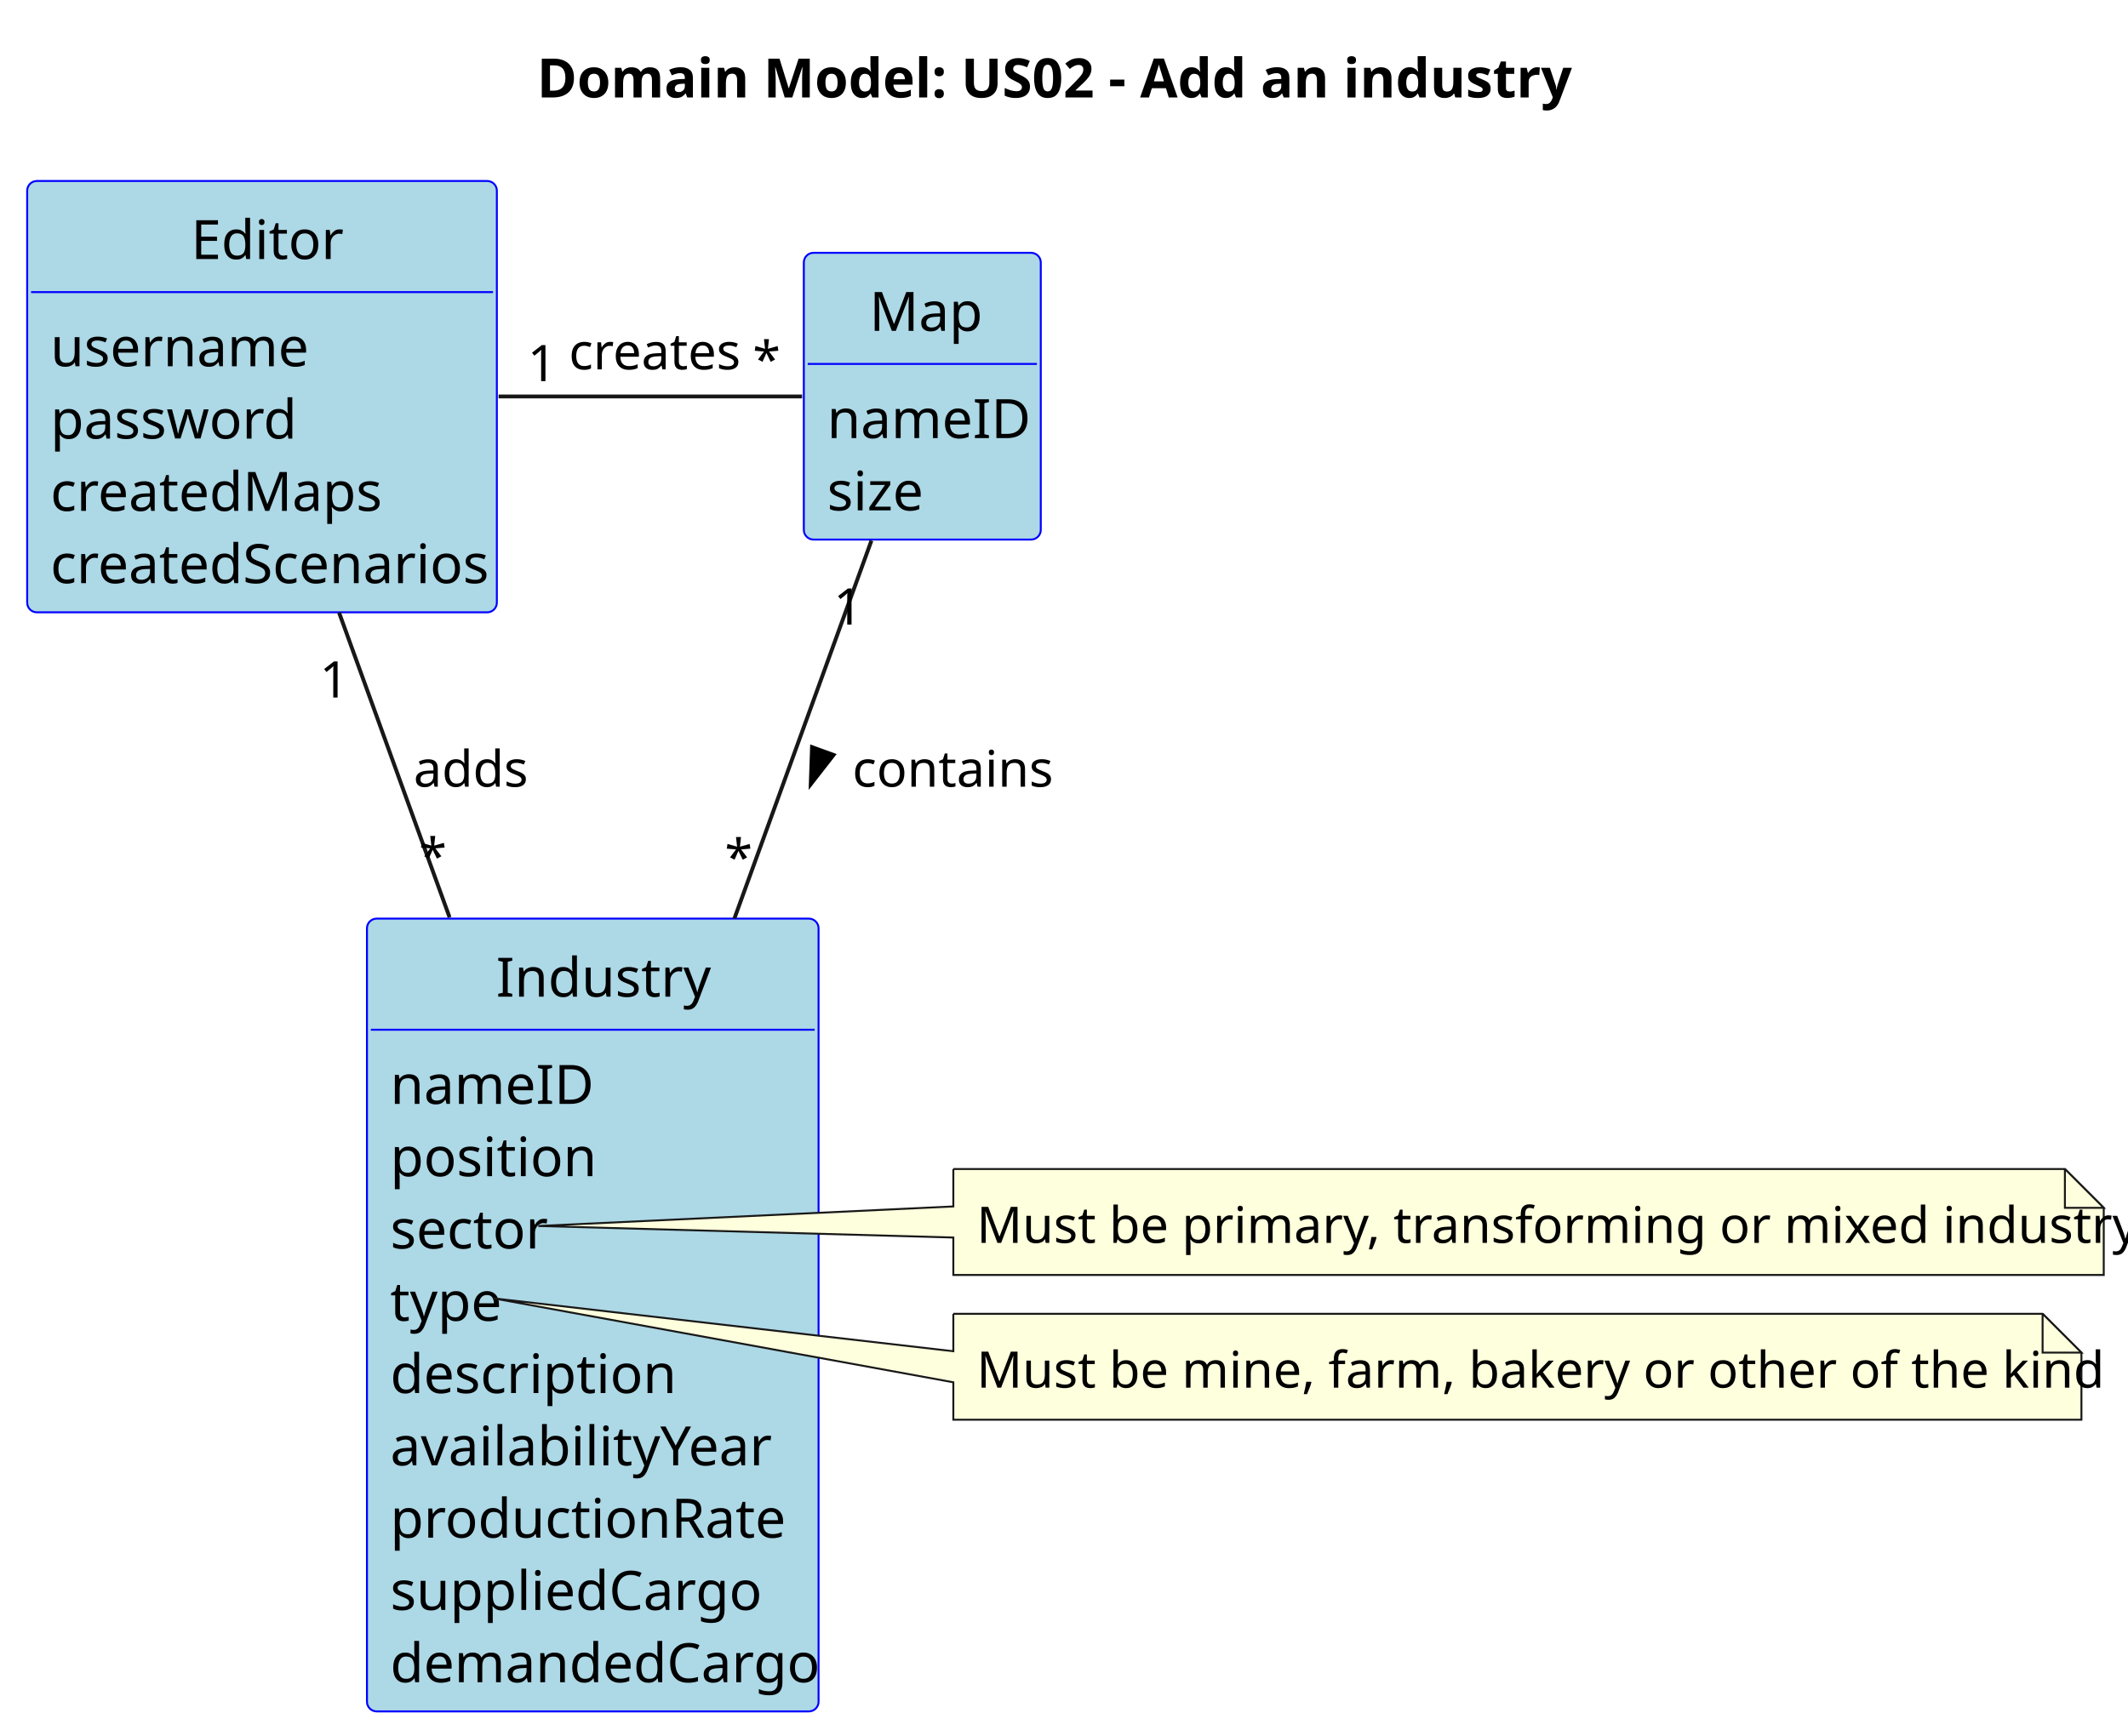
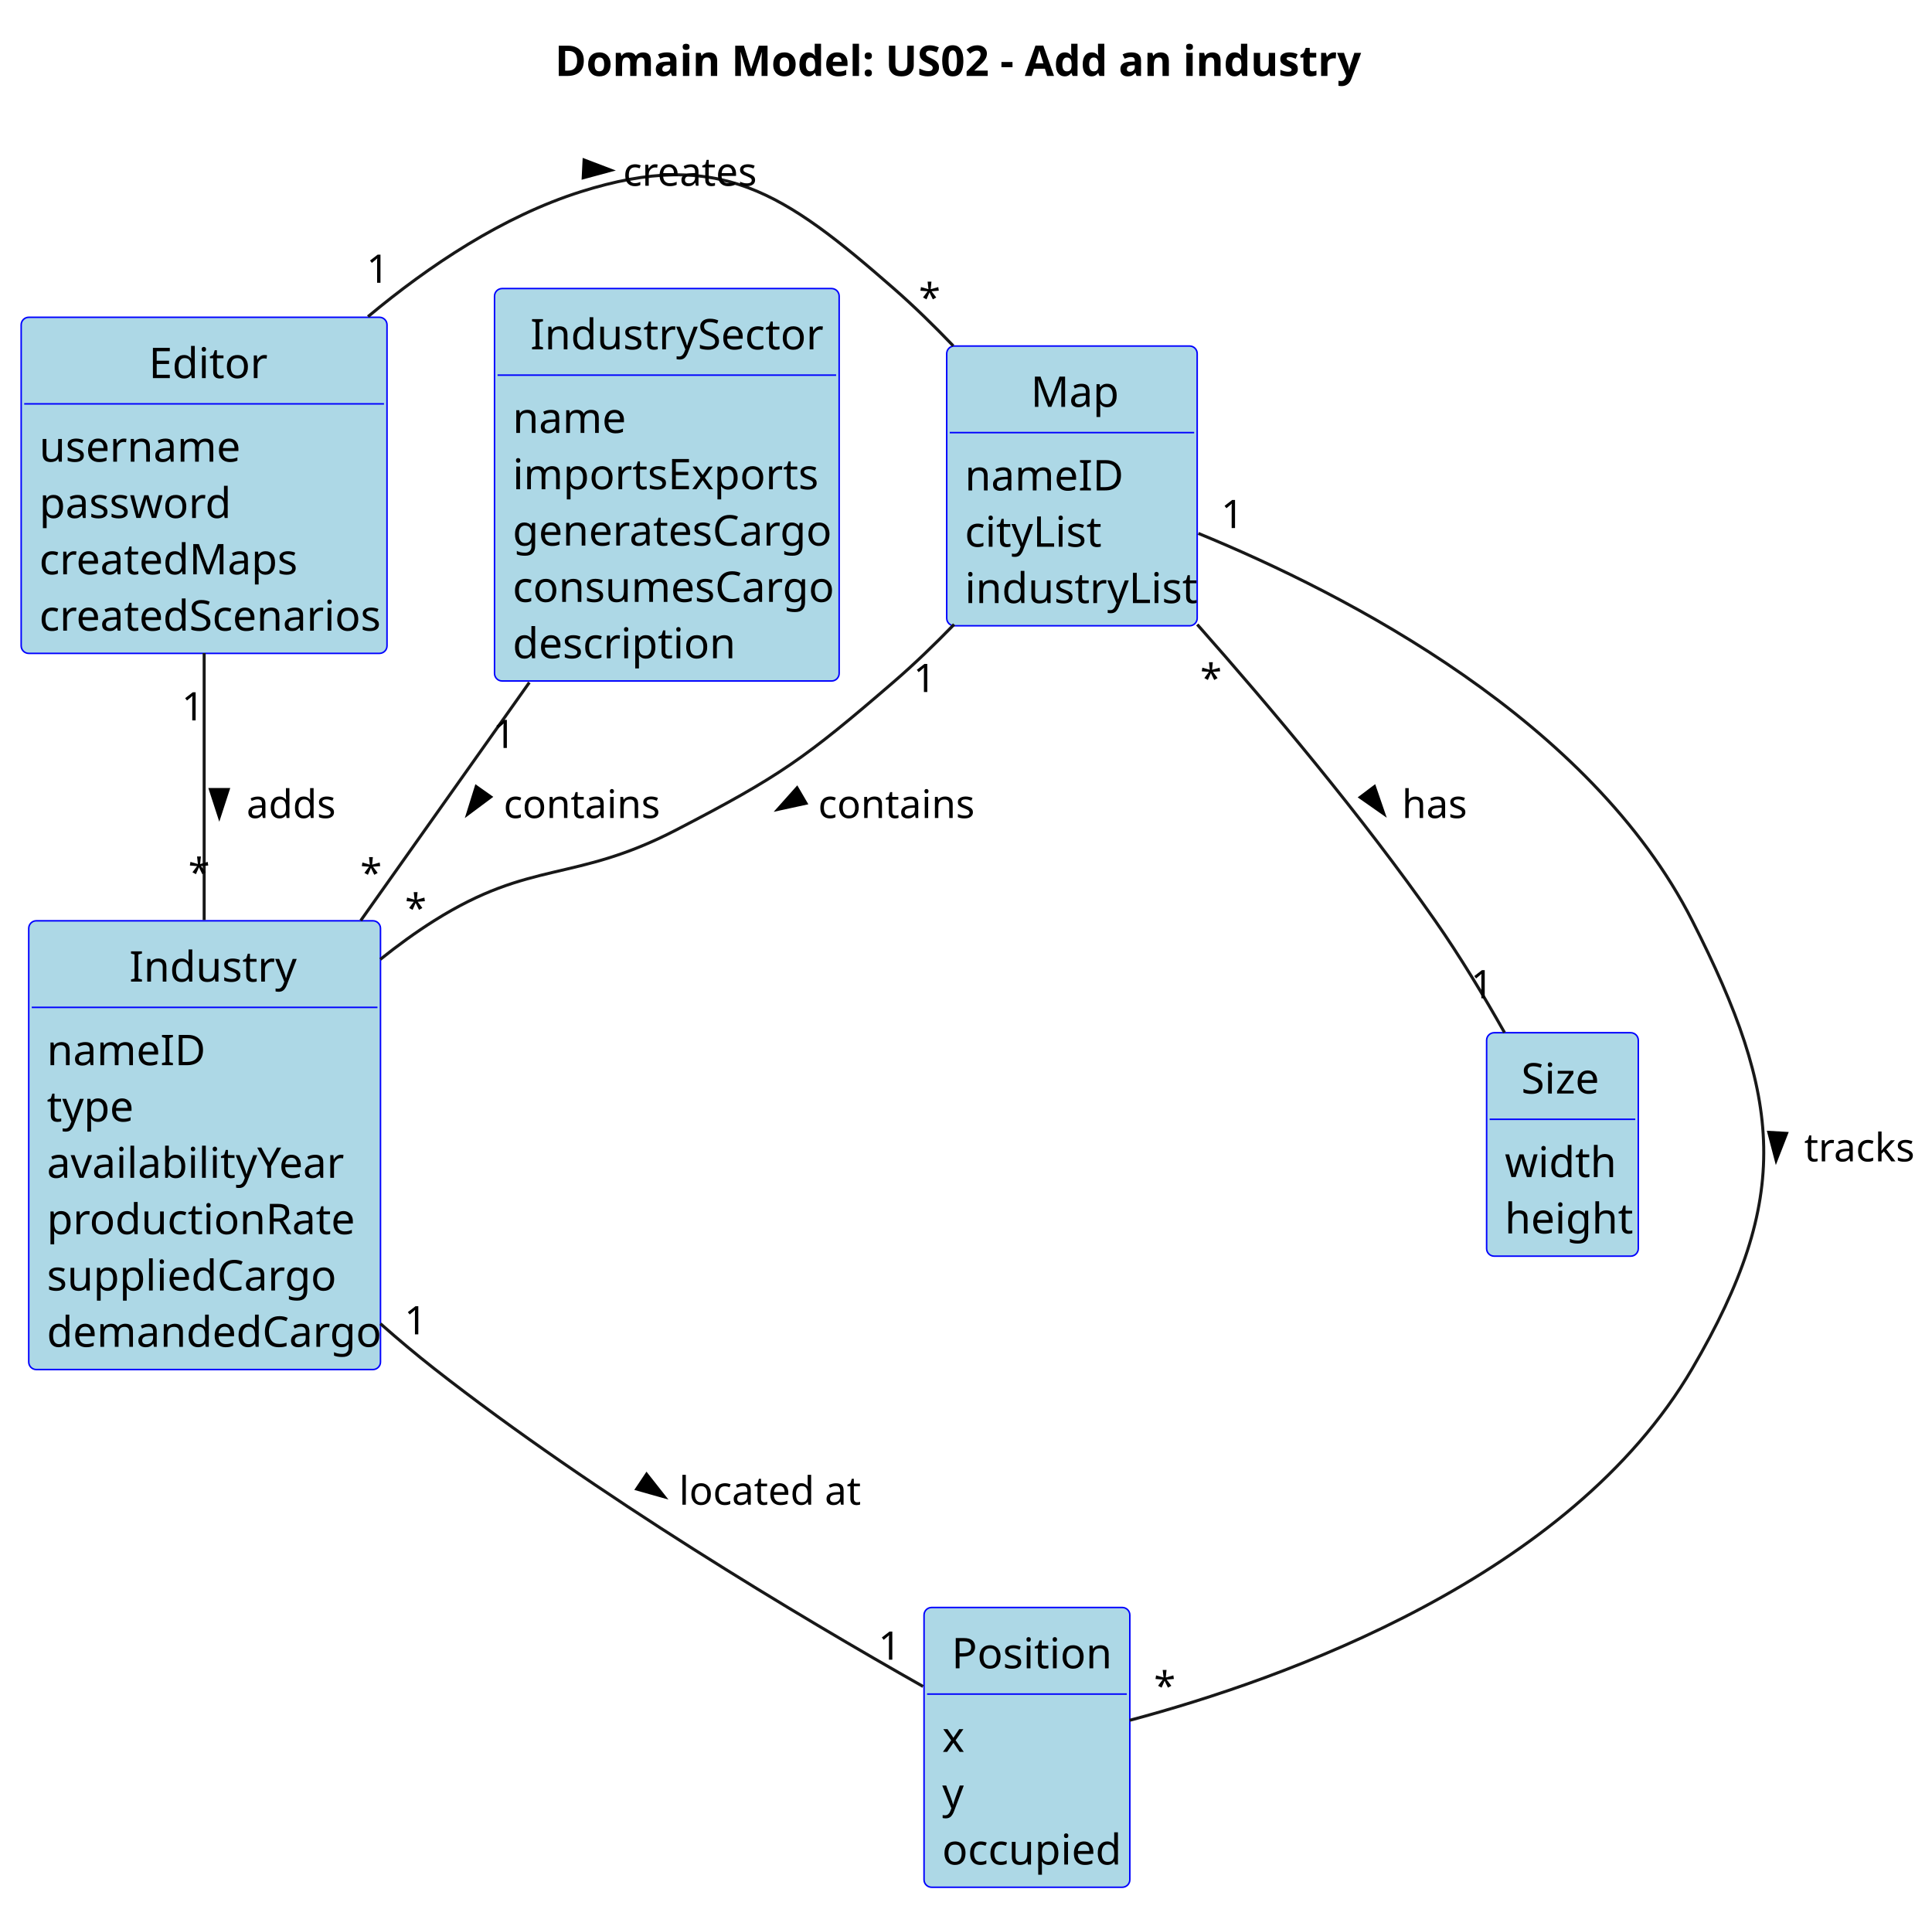
- <svg xmlns="http://www.w3.org/2000/svg" contentStyleType="text/css" height="447px" preserveAspectRatio="none" style="width:548px;height:447px;background:#FFFFFF;" version="1.1" viewBox="0 0 548 447" width="548px" zoomAndPan="magnify">
+ <svg xmlns="http://www.w3.org/2000/svg" contentStyleType="text/css" height="504px" preserveAspectRatio="none" style="width:511px;height:504px;background:#FFFFFF;" version="1.1" viewBox="0 0 511 504" width="511.2px" zoomAndPan="magnify">
  <defs />
  <g>
-     <text fill="#000000" font-family="sans-serif" font-size="14" font-weight="bold" lengthAdjust="spacing" textLength="258.241" x="138.256" y="25.107">Domain Model: US02 - Add an industry</text>
+     <text fill="#000000" font-family="sans-serif" font-size="11.2" font-weight="bold" lengthAdjust="spacing" textLength="206.593" x="146.772" y="20.086">Domain Model: US02 - Add an industry</text>
    <g id="elem_Editor">
-       <rect codeLine="18" fill="#ADD8E6" height="111.106" id="Editor" rx="2.5" ry="2.5" style="stroke:#0000FF;stroke-width:0.5;" width="120.951" x="7" y="46.621" />
-       <text fill="#000000" font-family="sans-serif" font-size="14" lengthAdjust="spacing" textLength="36.572" x="49.19" y="66.728">Editor</text>
-       <line style="stroke:#0000FF;stroke-width:0.5;" x1="8" x2="126.951" y1="75.242" y2="75.242" />
-       <text fill="#000000" font-family="sans-serif" font-size="14" lengthAdjust="spacing" textLength="62.255" x="13" y="94.35">username</text>
-       <text fill="#000000" font-family="sans-serif" font-size="14" lengthAdjust="spacing" textLength="59.917" x="13" y="112.971">password</text>
-       <text fill="#000000" font-family="sans-serif" font-size="14" lengthAdjust="spacing" textLength="80.931" x="13" y="131.592">createdMaps</text>
-       <text fill="#000000" font-family="sans-serif" font-size="14" lengthAdjust="spacing" textLength="108.951" x="13" y="150.213">createdScenarios</text>
+       <rect codeLine="18" fill="#ADD8E6" height="88.884" id="Editor" rx="2" ry="2" style="stroke:#0000FF;stroke-width:0.4;" width="96.761" x="5.6" y="83.907" />
+       <text fill="#000000" font-family="sans-serif" font-size="11.2" lengthAdjust="spacing" textLength="29.258" x="39.352" y="99.993">Editor</text>
+       <line style="stroke:#0000FF;stroke-width:0.4;" x1="6.4" x2="101.561" y1="106.804" y2="106.804" />
+       <text fill="#000000" font-family="sans-serif" font-size="11.2" lengthAdjust="spacing" textLength="49.804" x="10.4" y="122.09">username</text>
+       <text fill="#000000" font-family="sans-serif" font-size="11.2" lengthAdjust="spacing" textLength="47.934" x="10.4" y="136.987">password</text>
+       <text fill="#000000" font-family="sans-serif" font-size="11.2" lengthAdjust="spacing" textLength="64.745" x="10.4" y="151.884">createdMaps</text>
+       <text fill="#000000" font-family="sans-serif" font-size="11.2" lengthAdjust="spacing" textLength="87.161" x="10.4" y="166.78">createdScenarios</text>
    </g>
    <g id="elem_Map">
-       <rect codeLine="25" fill="#ADD8E6" height="73.863" id="Map" rx="2.5" ry="2.5" style="stroke:#0000FF;stroke-width:0.5;" width="61.02" x="207" y="65.121" />
-       <text fill="#000000" font-family="sans-serif" font-size="14" lengthAdjust="spacing" textLength="27.234" x="223.893" y="85.228">Map</text>
-       <line style="stroke:#0000FF;stroke-width:0.5;" x1="208" x2="267.021" y1="93.742" y2="93.742" />
-       <text fill="#000000" font-family="sans-serif" font-size="14" lengthAdjust="spacing" textLength="49.02" x="213" y="112.85">nameID</text>
-       <text fill="#000000" font-family="sans-serif" font-size="14" lengthAdjust="spacing" textLength="24.896" x="213" y="131.471">size</text>
+       <rect codeLine="25" fill="#ADD8E6" height="73.987" id="Map" rx="2" ry="2" style="stroke:#0000FF;stroke-width:0.4;" width="66.245" x="250.4" y="91.507" />
+       <text fill="#000000" font-family="sans-serif" font-size="11.2" lengthAdjust="spacing" textLength="21.788" x="272.629" y="107.593">Map</text>
+       <line style="stroke:#0000FF;stroke-width:0.4;" x1="251.2" x2="315.845" y1="114.404" y2="114.404" />
+       <text fill="#000000" font-family="sans-serif" font-size="11.2" lengthAdjust="spacing" textLength="39.216" x="255.2" y="129.69">nameID</text>
+       <text fill="#000000" font-family="sans-serif" font-size="11.2" lengthAdjust="spacing" textLength="34.229" x="255.2" y="144.587">cityList</text>
+       <text fill="#000000" font-family="sans-serif" font-size="11.2" lengthAdjust="spacing" textLength="56.645" x="255.2" y="159.484">industryList</text>
    </g>
    <g id="elem_Industry">
-       <rect codeLine="30" fill="#ADD8E6" height="204.211" id="Industry" rx="2.5" ry="2.5" style="stroke:#0000FF;stroke-width:0.5;" width="116.296" x="94.5" y="236.621" />
-       <text fill="#000000" font-family="sans-serif" font-size="14" lengthAdjust="spacing" textLength="49.8" x="127.748" y="256.728">Industry</text>
-       <line style="stroke:#0000FF;stroke-width:0.5;" x1="95.5" x2="209.796" y1="265.242" y2="265.242" />
-       <text fill="#000000" font-family="sans-serif" font-size="14" lengthAdjust="spacing" textLength="49.02" x="100.5" y="284.35">nameID</text>
-       <text fill="#000000" font-family="sans-serif" font-size="14" lengthAdjust="spacing" textLength="48.255" x="100.5" y="302.971">position</text>
-       <text fill="#000000" font-family="sans-serif" font-size="14" lengthAdjust="spacing" textLength="38.124" x="100.5" y="321.592">sector</text>
-       <text fill="#000000" font-family="sans-serif" font-size="14" lengthAdjust="spacing" textLength="26.462" x="100.5" y="340.213">type</text>
-       <text fill="#000000" font-family="sans-serif" font-size="14" lengthAdjust="spacing" textLength="67.703" x="100.5" y="358.834">description</text>
-       <text fill="#000000" font-family="sans-serif" font-size="14" lengthAdjust="spacing" textLength="94.158" x="100.5" y="377.455">availabilityYear</text>
-       <text fill="#000000" font-family="sans-serif" font-size="14" lengthAdjust="spacing" textLength="94.951" x="100.5" y="396.076">productionRate</text>
-       <text fill="#000000" font-family="sans-serif" font-size="14" lengthAdjust="spacing" textLength="90.282" x="100.5" y="414.697">suppliedCargo</text>
-       <text fill="#000000" font-family="sans-serif" font-size="14" lengthAdjust="spacing" textLength="104.296" x="100.5" y="433.318">demandedCargo</text>
+       <rect codeLine="31" fill="#ADD8E6" height="118.678" id="Industry" rx="2" ry="2" style="stroke:#0000FF;stroke-width:0.4;" width="93.037" x="7.6" y="243.507" />
+       <text fill="#000000" font-family="sans-serif" font-size="11.2" lengthAdjust="spacing" textLength="39.84" x="34.198" y="259.593">Industry</text>
+       <line style="stroke:#0000FF;stroke-width:0.4;" x1="8.4" x2="99.837" y1="266.404" y2="266.404" />
+       <text fill="#000000" font-family="sans-serif" font-size="11.2" lengthAdjust="spacing" textLength="39.216" x="12.4" y="281.69">nameID</text>
+       <text fill="#000000" font-family="sans-serif" font-size="11.2" lengthAdjust="spacing" textLength="21.169" x="12.4" y="296.587">type</text>
+       <text fill="#000000" font-family="sans-serif" font-size="11.2" lengthAdjust="spacing" textLength="75.327" x="12.4" y="311.484">availabilityYear</text>
+       <text fill="#000000" font-family="sans-serif" font-size="11.2" lengthAdjust="spacing" textLength="75.961" x="12.4" y="326.38">productionRate</text>
+       <text fill="#000000" font-family="sans-serif" font-size="11.2" lengthAdjust="spacing" textLength="72.226" x="12.4" y="341.277">suppliedCargo</text>
+       <text fill="#000000" font-family="sans-serif" font-size="11.2" lengthAdjust="spacing" textLength="83.437" x="12.4" y="356.174">demandedCargo</text>
    </g>
-     <path d="M245.5,301.121 L245.5,310.767 L138.624,315.795 L245.5,318.767 L245.5,328.412 A0,0 0 0 0 245.5,328.412 L541.753,328.412 A0,0 0 0 0 541.753,328.412 L541.753,311.121 L531.753,301.121 L245.5,301.121 A0,0 0 0 0 245.5,301.121 " fill="#FEFFDD" style="stroke:#181818;stroke-width:0.5;" />
-     <path d="M531.753,301.121 L531.753,311.121 L541.753,311.121 L531.753,301.121 " fill="#FEFFDD" style="stroke:#181818;stroke-width:0.5;" />
-     <text fill="#000000" font-family="sans-serif" font-size="13" lengthAdjust="spacing" textLength="275.253" x="251.5" y="320.149">Must be primary, transforming or mixed industry</text>
-     <path d="M245.5,338.412 L245.5,348.058 L126.962,334.416 L245.5,356.058 L245.5,365.703 A0,0 0 0 0 245.5,365.703 L536.009,365.703 A0,0 0 0 0 536.009,365.703 L536.009,348.412 L526.009,338.412 L245.5,338.412 A0,0 0 0 0 245.5,338.412 " fill="#FEFFDD" style="stroke:#181818;stroke-width:0.5;" />
-     <path d="M526.009,338.412 L526.009,348.412 L536.009,348.412 L526.009,338.412 " fill="#FEFFDD" style="stroke:#181818;stroke-width:0.5;" />
-     <text fill="#000000" font-family="sans-serif" font-size="13" lengthAdjust="spacing" textLength="269.509" x="251.5" y="357.44">Must be mine, farm, bakery or other of the kind</text>
+     <g id="elem_IndustrySector">
+       <rect codeLine="40" fill="#ADD8E6" height="103.781" id="IndustrySector" rx="2" ry="2" style="stroke:#0000FF;stroke-width:0.4;" width="91.15" x="130.8" y="76.307" />
+       <text fill="#000000" font-family="sans-serif" font-size="11.2" lengthAdjust="spacing" textLength="72.209" x="140.27" y="92.393">IndustrySector</text>
+       <line style="stroke:#0000FF;stroke-width:0.4;" x1="131.6" x2="221.15" y1="99.204" y2="99.204" />
+       <text fill="#000000" font-family="sans-serif" font-size="11.2" lengthAdjust="spacing" textLength="28.016" x="135.6" y="114.49">name</text>
+       <text fill="#000000" font-family="sans-serif" font-size="11.2" lengthAdjust="spacing" textLength="74.687" x="135.6" y="129.387">importsExports</text>
+       <text fill="#000000" font-family="sans-serif" font-size="11.2" lengthAdjust="spacing" textLength="80.32" x="135.6" y="144.284">generatesCargo</text>
+       <text fill="#000000" font-family="sans-serif" font-size="11.2" lengthAdjust="spacing" textLength="81.55" x="135.6" y="159.18">consumesCargo</text>
+       <text fill="#000000" font-family="sans-serif" font-size="11.2" lengthAdjust="spacing" textLength="54.163" x="135.6" y="174.077">description</text>
+     </g>
+     <g id="elem_Position">
+       <rect codeLine="48" fill="#ADD8E6" height="73.987" id="Position" rx="2" ry="2" style="stroke:#0000FF;stroke-width:0.4;" width="54.433" x="244.4" y="425.107" />
+       <text fill="#000000" font-family="sans-serif" font-size="11.2" lengthAdjust="spacing" textLength="39.845" x="251.694" y="441.193">Position</text>
+       <line style="stroke:#0000FF;stroke-width:0.4;" x1="245.2" x2="298.033" y1="448.004" y2="448.004" />
+       <text fill="#000000" font-family="sans-serif" font-size="11.2" lengthAdjust="spacing" textLength="5.6" x="249.2" y="463.29">x</text>
+       <text fill="#000000" font-family="sans-serif" font-size="11.2" lengthAdjust="spacing" textLength="5.6" x="249.2" y="478.187">y</text>
+       <text fill="#000000" font-family="sans-serif" font-size="11.2" lengthAdjust="spacing" textLength="44.833" x="249.2" y="493.084">occupied</text>
+     </g>
+     <g id="elem_Size">
+       <rect codeLine="54" fill="#ADD8E6" height="59.091" id="Size" rx="2" ry="2" style="stroke:#0000FF;stroke-width:0.4;" width="40.116" x="393.2" y="273.107" />
+       <text fill="#000000" font-family="sans-serif" font-size="11.2" lengthAdjust="spacing" textLength="21.788" x="402.364" y="289.193">Size</text>
+       <line style="stroke:#0000FF;stroke-width:0.4;" x1="394" x2="432.516" y1="296.004" y2="296.004" />
+       <text fill="#000000" font-family="sans-serif" font-size="11.2" lengthAdjust="spacing" textLength="26.146" x="398" y="311.29">width</text>
+       <text fill="#000000" font-family="sans-serif" font-size="11.2" lengthAdjust="spacing" textLength="30.516" x="398" y="326.187">height</text>
+     </g>
    <g id="link_Map_Industry">
-       <path codeLine="51" d="M224.41,139.251 C214.95,165.331 201.69,201.911 189.13,236.571 " fill="none" id="Map-Industry" style="stroke:#181818;stroke-width:1.0;" />
-       <polygon fill="#000000" points="208.796,201.967,214.642,194.465,209.116,192.462,208.796,201.967" style="stroke:#000000;stroke-width:1.0;" />
-       <text fill="#000000" font-family="sans-serif" font-size="13" lengthAdjust="spacing" textLength="48.42" x="219.5" y="202.649">contains</text>
-       <text fill="#000000" font-family="sans-serif" font-size="13" lengthAdjust="spacing" textLength="7.23" x="214.68" y="160.872">1</text>
-       <text fill="#000000" font-family="sans-serif" font-size="13" lengthAdjust="spacing" textLength="5.059" x="186.628" y="225.484">*</text>
+       <path codeLine="67" d="M252.36,165.123 C247.216,170.419 241.8,175.651 236.4,180.307 C212.952,200.531 206.296,205.259 178.8,219.507 C151.832,233.483 140.504,227.315 114.8,243.507 C109.968,246.547 105.2,250.019 100.584,253.715 " fill="none" id="Map-Industry" style="stroke:#181818;stroke-width:0.8;" />
+       <polygon fill="#000000" points="205.745,214.04,213.18,212.423,210.81,208.362,205.745,214.04" style="stroke:#000000;stroke-width:0.8;" />
+       <text fill="#000000" font-family="sans-serif" font-size="10.4" lengthAdjust="spacing" textLength="38.736" x="216.4" y="216.33">contains</text>
+       <text fill="#000000" font-family="sans-serif" font-size="10.4" lengthAdjust="spacing" textLength="5.784" x="241.574" y="183.012">1</text>
+       <text fill="#000000" font-family="sans-serif" font-size="10.4" lengthAdjust="spacing" textLength="4.047" x="107.1" y="243.838">*</text>
    </g>
    <g id="link_Editor_Industry">
-       <path codeLine="52" d="M87.32,157.801 C95.81,181.221 106,209.341 115.78,236.311 " fill="none" id="Editor-Industry" style="stroke:#181818;stroke-width:1.0;" />
-       <text fill="#000000" font-family="sans-serif" font-size="13" lengthAdjust="spacing" textLength="28.19" x="106.5" y="202.649">adds</text>
-       <text fill="#000000" font-family="sans-serif" font-size="13" lengthAdjust="spacing" textLength="7.23" x="82.326" y="179.663">1</text>
-       <text fill="#000000" font-family="sans-serif" font-size="13" lengthAdjust="spacing" textLength="5.059" x="107.891" y="225.205">*</text>
+       <path codeLine="68" d="M54,172.715 C54,194.107 54,220.187 54,243.299 " fill="none" id="Editor-Industry" style="stroke:#181818;stroke-width:0.8;" />
+       <polygon fill="#000000" points="58,216.023,60.351,208.787,55.649,208.787,58,216.023" style="stroke:#000000;stroke-width:0.8;" />
+       <text fill="#000000" font-family="sans-serif" font-size="10.4" lengthAdjust="spacing" textLength="22.552" x="65.2" y="216.33">adds</text>
+       <text fill="#000000" font-family="sans-serif" font-size="10.4" lengthAdjust="spacing" textLength="5.784" x="48.056" y="190.508">1</text>
+       <text fill="#000000" font-family="sans-serif" font-size="10.4" lengthAdjust="spacing" textLength="4.047" x="49.794" y="234.402">*</text>
    </g>
    <g id="link_Editor_Map">
-       <path codeLine="53" d="M128.39,102.121 C154.88,102.121 184.77,102.121 206.56,102.121 " fill="none" id="Editor-Map" style="stroke:#181818;stroke-width:1.0;" />
-       <text fill="#000000" font-family="sans-serif" font-size="13" lengthAdjust="spacing" textLength="42.631" x="146.5" y="95.149">creates</text>
-       <text fill="#000000" font-family="sans-serif" font-size="13" lengthAdjust="spacing" textLength="7.23" x="135.851" y="98.177">1</text>
-       <text fill="#000000" font-family="sans-serif" font-size="13" lengthAdjust="spacing" textLength="5.059" x="193.832" y="97.233">*</text>
+       <path codeLine="69" d="M97.336,83.731 C113.528,70.211 133.016,57.219 153.6,50.707 C190.32,39.083 207.4,50.963 236.4,76.307 C241.728,80.963 247.056,86.171 252.128,91.459 " fill="none" id="Editor-Map" style="stroke:#181818;stroke-width:0.8;" />
+       <polygon fill="#000000" points="161.595,45.023,154.485,42.314,154.251,47.01,161.595,45.023" style="stroke:#000000;stroke-width:0.8;" />
+       <text fill="#000000" font-family="sans-serif" font-size="10.4" lengthAdjust="spacing" textLength="34.105" x="164.8" y="49.13">creates</text>
+       <text fill="#000000" font-family="sans-serif" font-size="10.4" lengthAdjust="spacing" textLength="5.784" x="96.944" y="74.781">1</text>
+       <text fill="#000000" font-family="sans-serif" font-size="10.4" lengthAdjust="spacing" textLength="4.047" x="243.018" y="82.386">*</text>
+     </g>
+     <g id="link_Map_Position">
+       <path codeLine="71" d="M316.952,141.059 C356.584,157.315 420.736,190.571 447.6,243.507 C471.416,290.435 474.144,316.475 447.6,361.907 C415.304,417.179 339.608,444.059 298.808,454.939 " fill="none" id="Map-Position" style="stroke:#181818;stroke-width:0.8;" />
+       <polygon fill="#000000" points="469.769,306.817,472.534,299.728,467.839,299.457,469.769,306.817" style="stroke:#000000;stroke-width:0.8;" />
+       <text fill="#000000" font-family="sans-serif" font-size="10.4" lengthAdjust="spacing" textLength="27.737" x="477.2" y="307.13">tracks</text>
+       <text fill="#000000" font-family="sans-serif" font-size="10.4" lengthAdjust="spacing" textLength="5.784" x="322.968" y="139.655">1</text>
+       <text fill="#000000" font-family="sans-serif" font-size="10.4" lengthAdjust="spacing" textLength="4.047" x="305.199" y="449.533">*</text>
+     </g>
+     <g id="link_Industry_Position">
+       <path codeLine="72" d="M100.624,350.059 C105.304,354.195 110.08,358.203 114.8,361.907 C157.52,395.387 211.936,427.771 244.144,445.995 " fill="none" id="Industry-Position" style="stroke:#181818;stroke-width:0.8;" />
+       <polygon fill="#000000" points="175.726,395.846,171.016,389.87,168.403,393.78,175.726,395.846" style="stroke:#000000;stroke-width:0.8;" />
+       <text fill="#000000" font-family="sans-serif" font-size="10.4" lengthAdjust="spacing" textLength="45.099" x="179.6" y="397.93">located at</text>
+       <text fill="#000000" font-family="sans-serif" font-size="10.4" lengthAdjust="spacing" textLength="5.784" x="106.953" y="352.875">1</text>
+       <text fill="#000000" font-family="sans-serif" font-size="10.4" lengthAdjust="spacing" textLength="5.784" x="232.319" y="438.917">1</text>
+     </g>
+     <g id="link_IndustrySector_Industry">
+       <path codeLine="73" d="M140.008,180.483 C125.984,200.283 109.872,223.035 95.408,243.451 " fill="none" id="IndustrySector-Industry" style="stroke:#181818;stroke-width:0.8;" />
+       <polygon fill="#000000" points="123.688,215.288,129.789,210.742,125.952,208.024,123.688,215.288" style="stroke:#000000;stroke-width:0.8;" />
+       <text fill="#000000" font-family="sans-serif" font-size="10.4" lengthAdjust="spacing" textLength="38.736" x="133.2" y="216.33">contains</text>
+       <text fill="#000000" font-family="sans-serif" font-size="10.4" lengthAdjust="spacing" textLength="5.784" x="130.378" y="197.811">1</text>
+       <text fill="#000000" font-family="sans-serif" font-size="10.4" lengthAdjust="spacing" textLength="4.047" x="95.278" y="234.569">*</text>
+     </g>
+     <g id="link_Map_Size">
+       <path codeLine="74" d="M316.664,165.147 C336.024,187.035 360.36,215.987 379.6,243.507 C386.104,252.803 392.496,263.443 397.936,273.067 " fill="none" id="Map-Size" style="stroke:#181818;stroke-width:0.8;" />
+       <polygon fill="#000000" points="366.006,215.219,363.531,208.024,359.775,210.853,366.006,215.219" style="stroke:#000000;stroke-width:0.8;" />
+       <text fill="#000000" font-family="sans-serif" font-size="10.4" lengthAdjust="spacing" textLength="16.768" x="370.8" y="216.33">has</text>
+       <text fill="#000000" font-family="sans-serif" font-size="10.4" lengthAdjust="spacing" textLength="4.047" x="317.436" y="183.04">*</text>
+       <text fill="#000000" font-family="sans-serif" font-size="10.4" lengthAdjust="spacing" textLength="5.784" x="389.012" y="264.003">1</text>
    </g>
  </g>
</svg>
